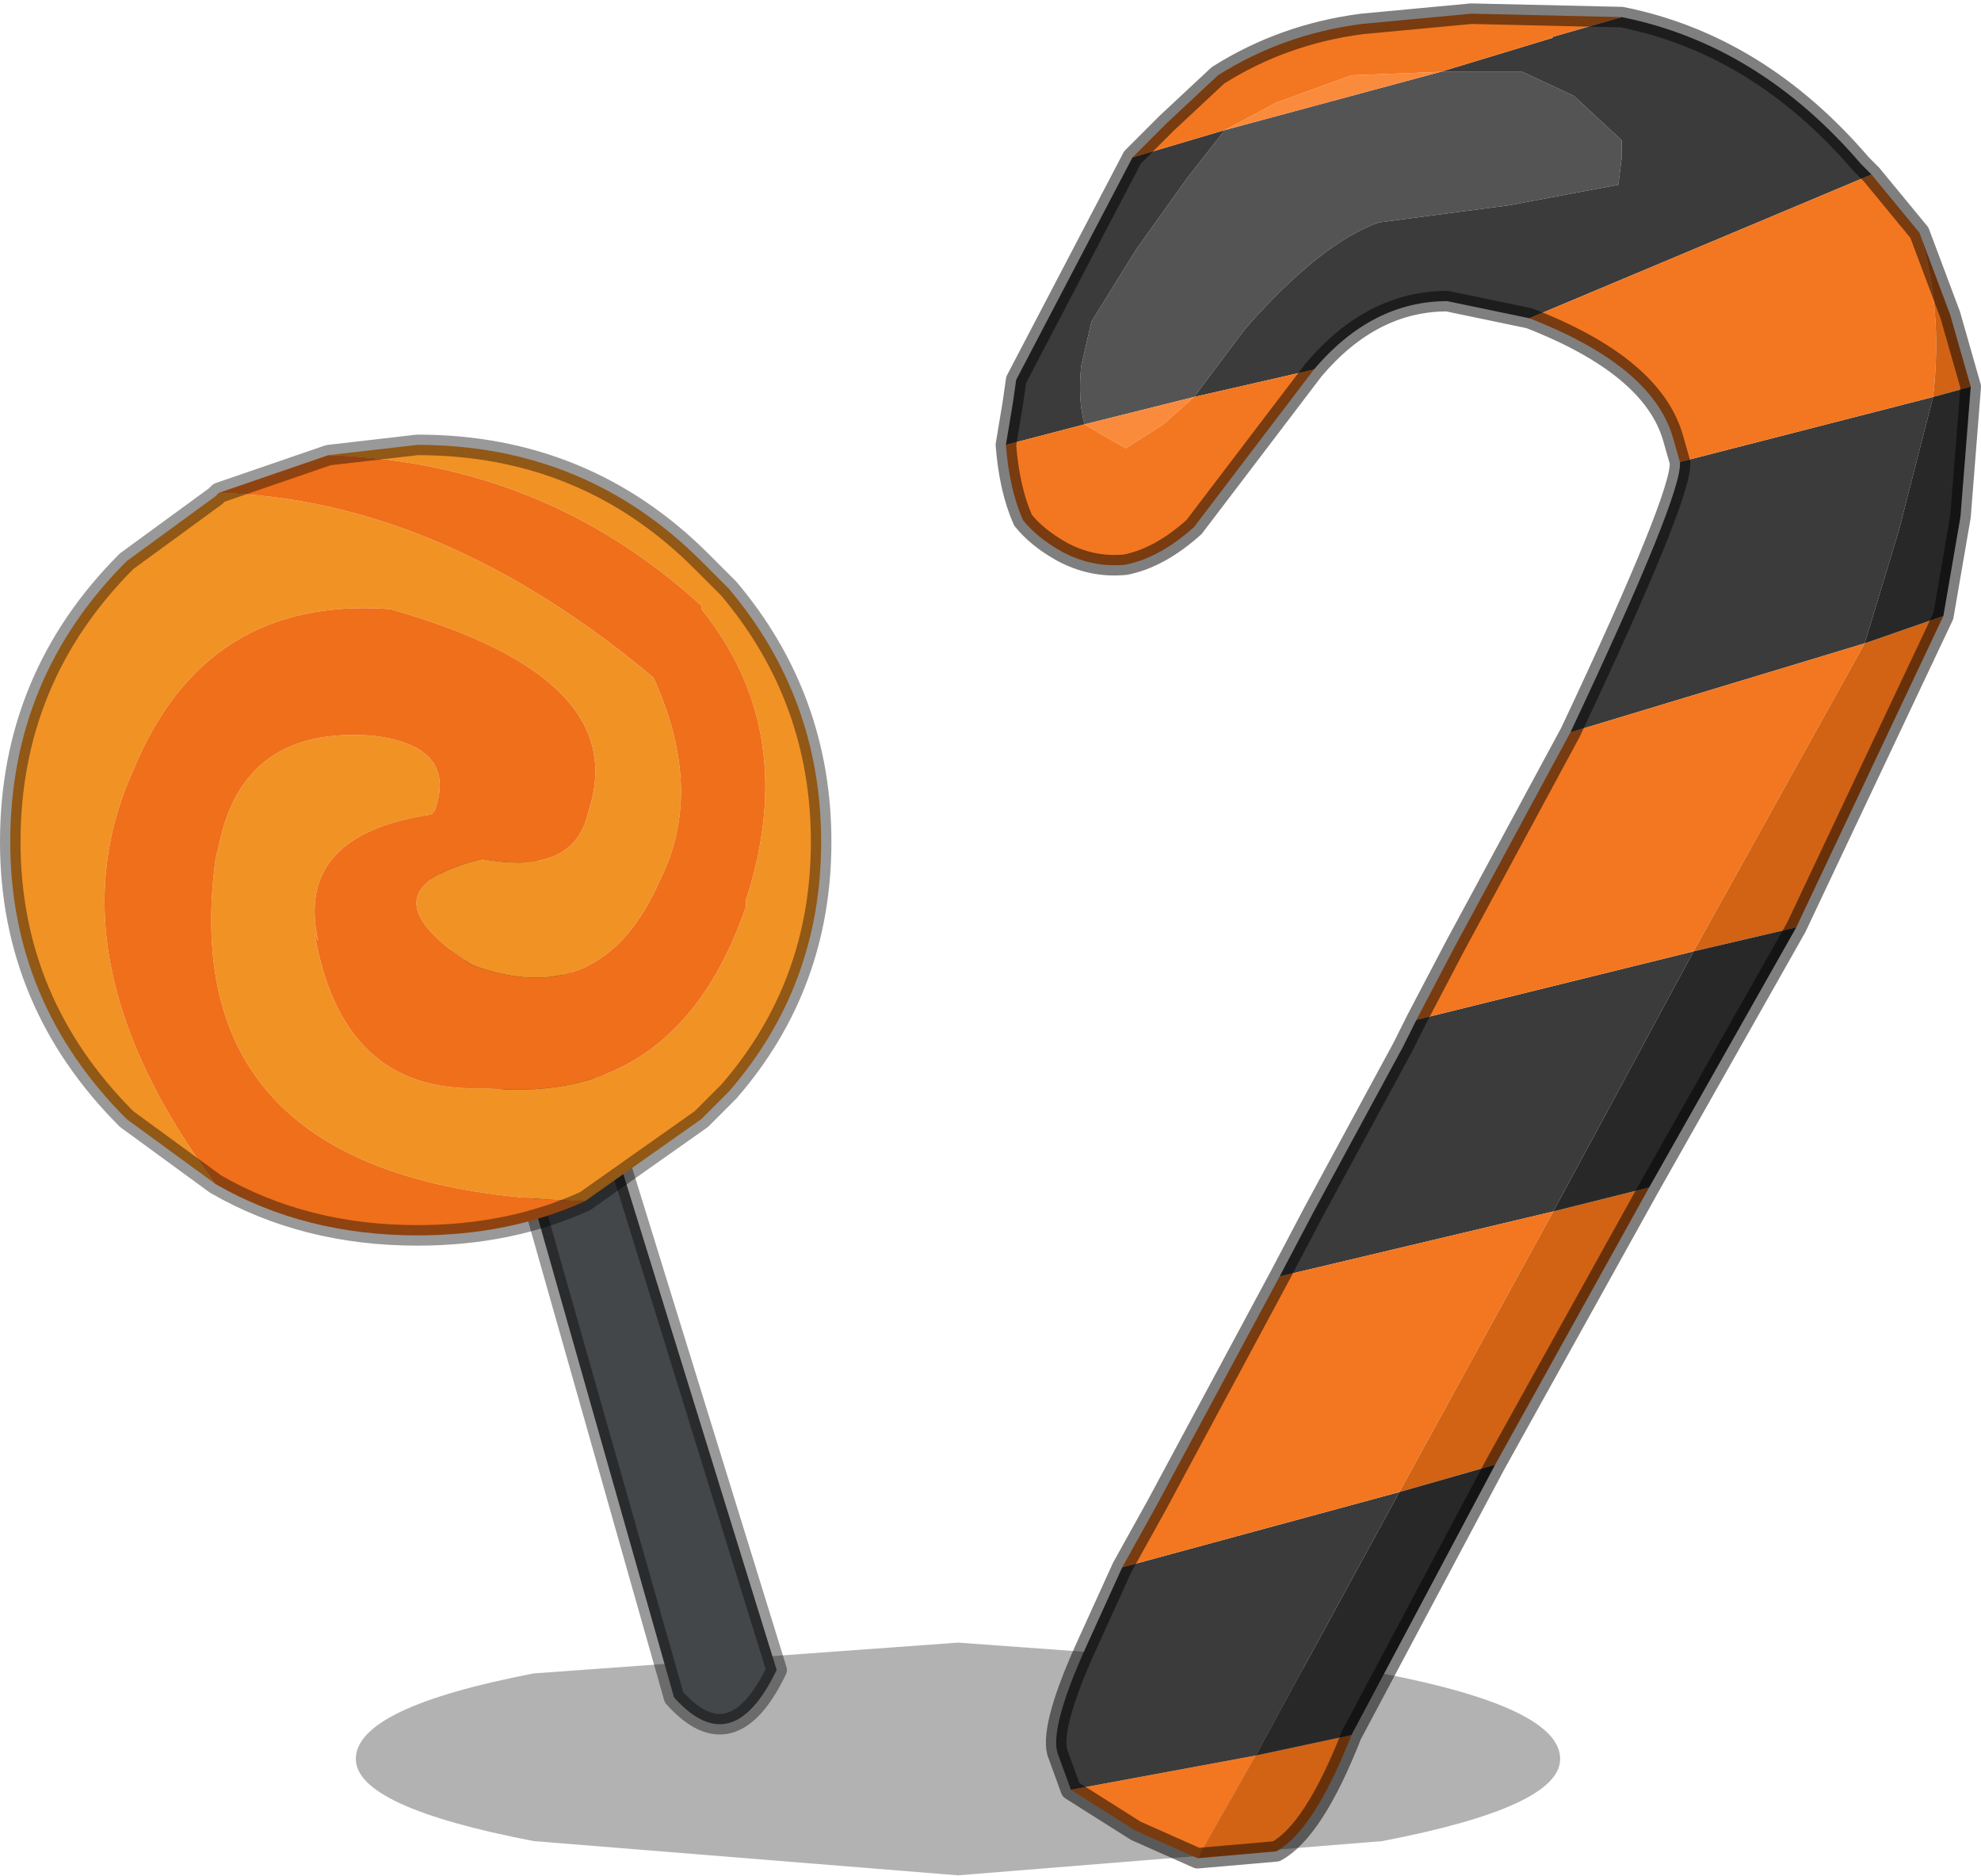
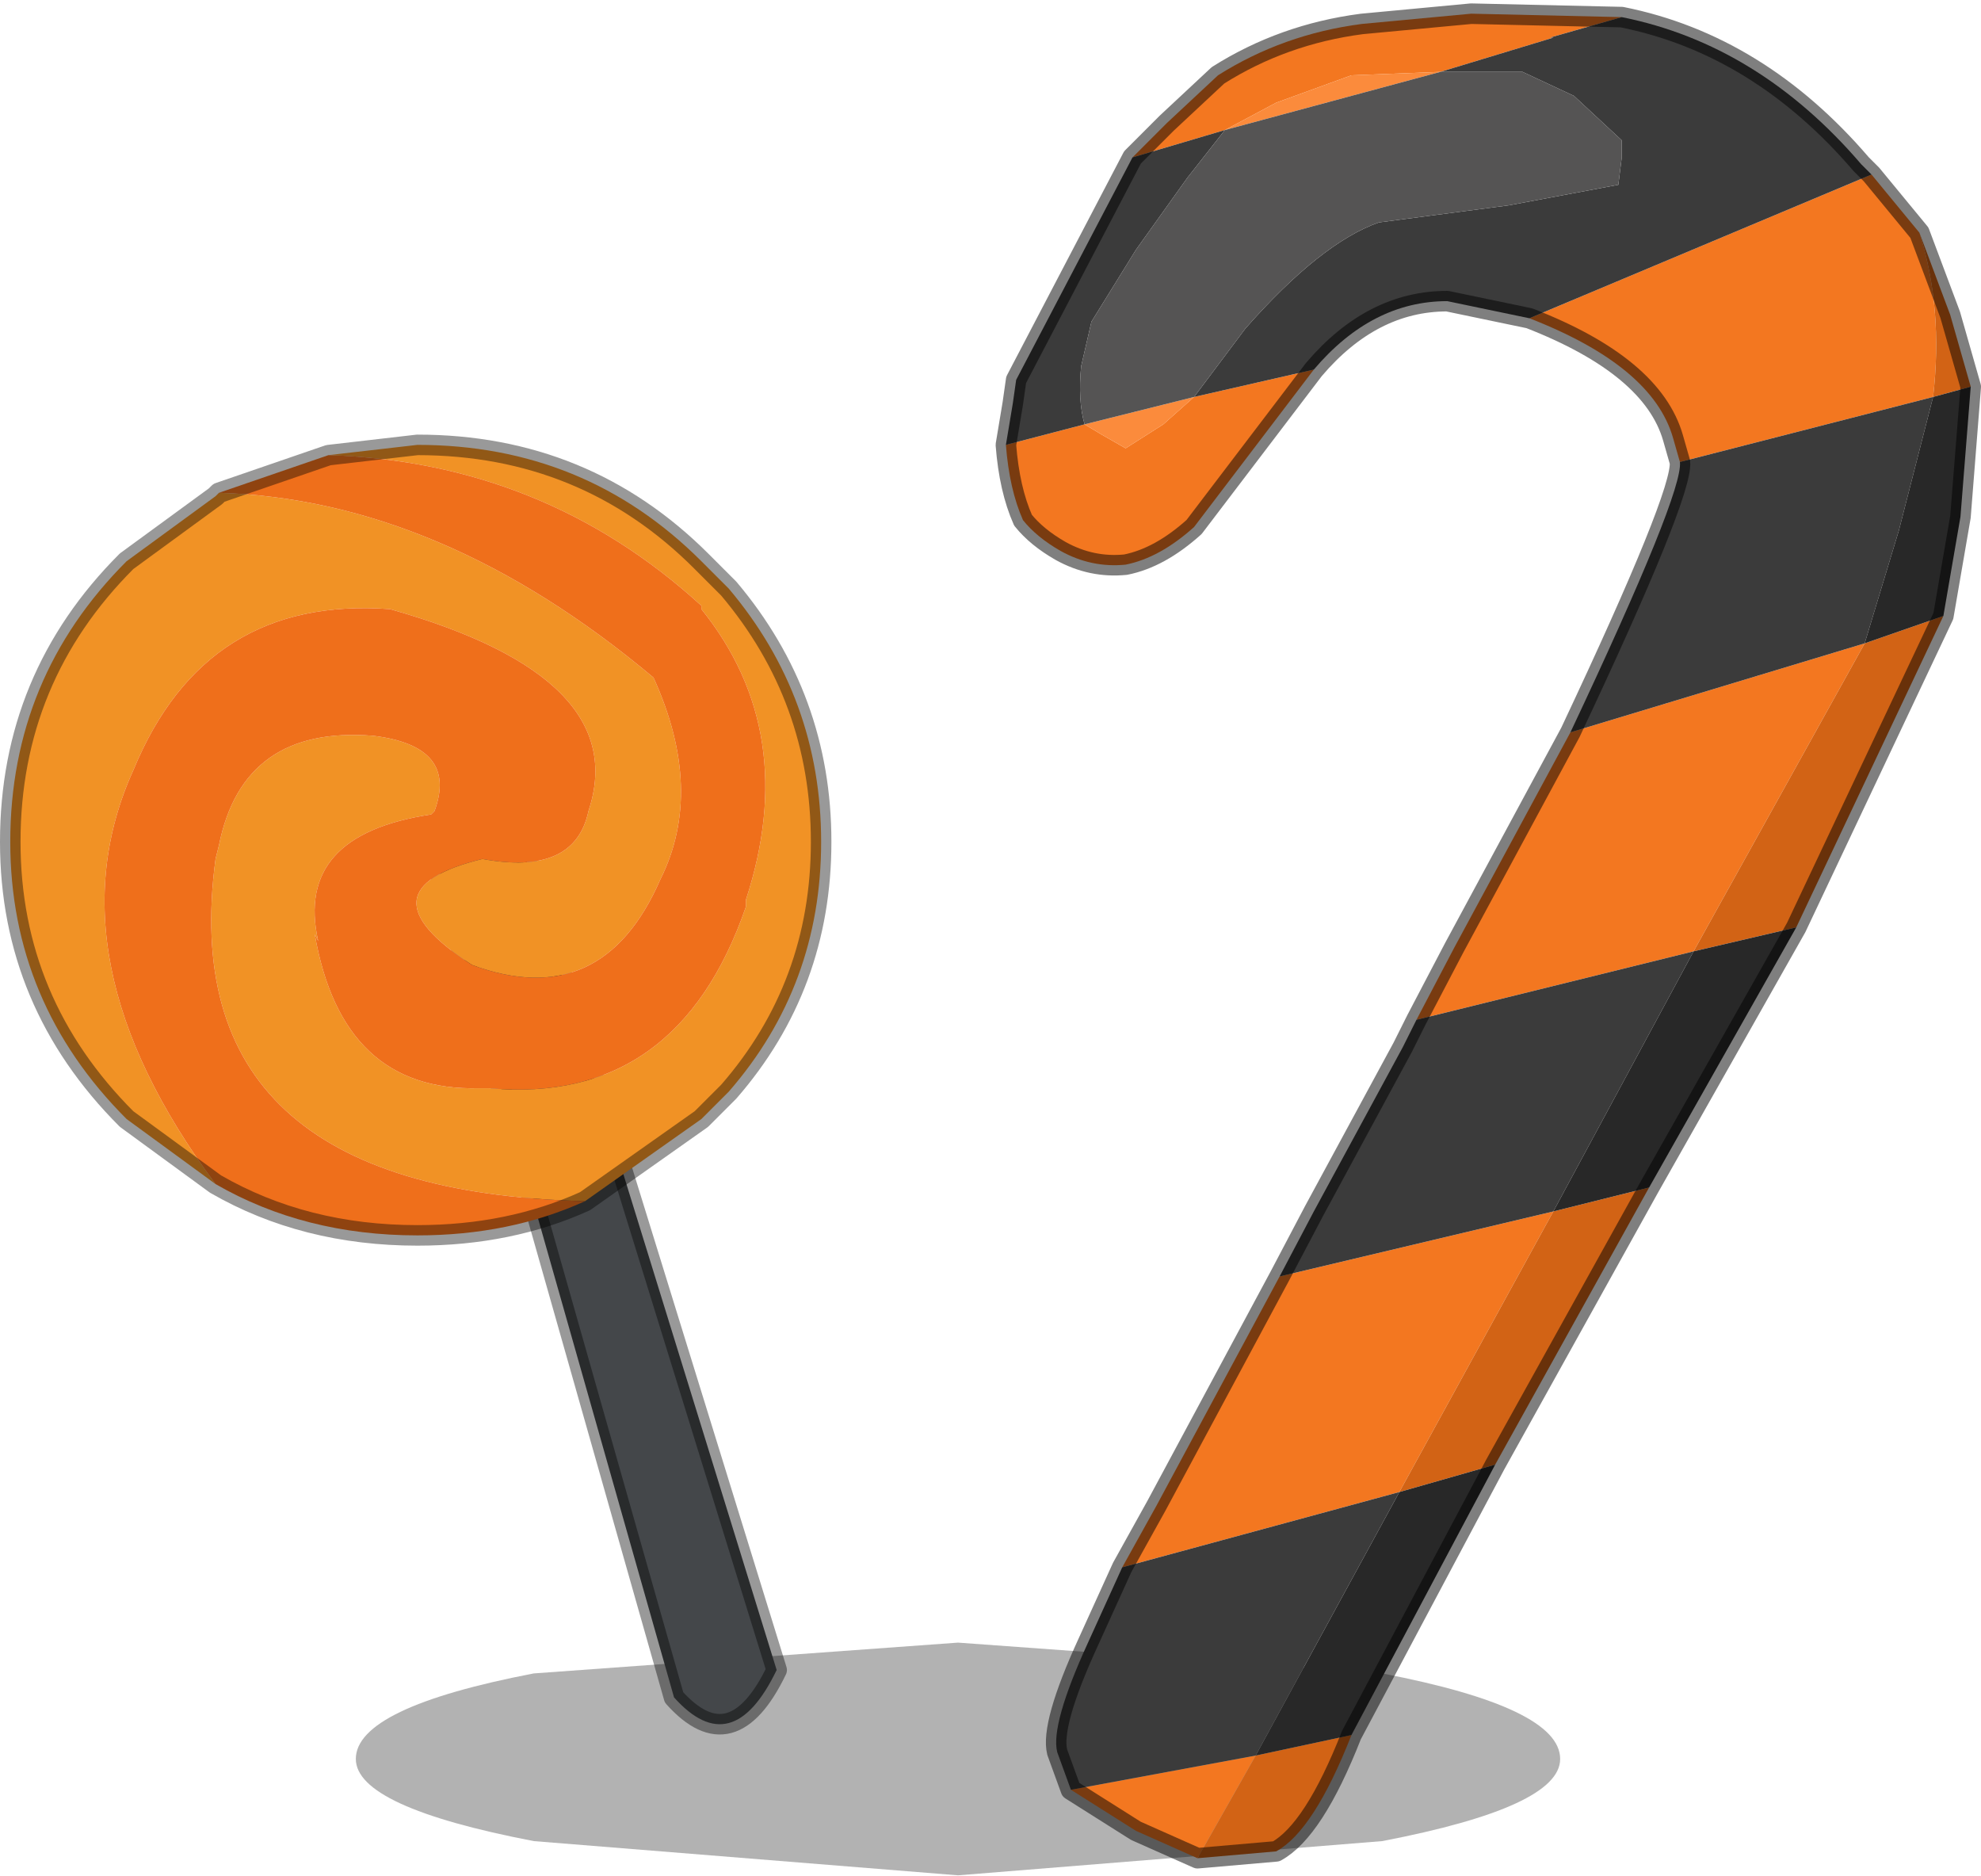
<svg xmlns="http://www.w3.org/2000/svg" xmlns:xlink="http://www.w3.org/1999/xlink" height="27.4px" width="28.95px">
  <g transform="matrix(1.0, 0.0, 0.0, 1.0, 13.95, 25.95)">
    <use height="27.4" transform="matrix(1.0, 0.0, 0.0, 1.0, -13.95, -25.95)" width="28.95" xlink:href="#decoration168-shape0" />
  </g>
  <defs>
    <g id="decoration168-shape0" transform="matrix(1.0, 0.0, 0.0, 1.0, 13.95, 25.95)">
-       <path d="M8.85 -0.25 Q8.85 0.45 6.25 0.95 L0.05 1.45 -6.15 0.95 Q-8.75 0.45 -8.75 -0.25 -8.75 -1.0 -6.15 -1.5 L0.05 -1.95 6.25 -1.5 Q8.85 -1.0 8.85 -0.25" fill="#000000" fill-opacity="0.302" fill-rule="evenodd" stroke="none" />
-       <path d="M-6.45 -14.0 L-2.6 -1.55 Q-3.25 -0.2 -4.1 -1.15 L-7.65 -13.65 -6.45 -14.0" fill="#44474a" fill-rule="evenodd" stroke="none" />
-       <path d="M-6.45 -14.0 L-2.6 -1.55 Q-3.25 -0.2 -4.1 -1.15 L-7.65 -13.65 -6.45 -14.0 Z" fill="none" stroke="#000000" stroke-linecap="round" stroke-linejoin="round" stroke-opacity="0.4" stroke-width="0.3" />
+       <path d="M6.25 -1.5 Q8.85 -1.0 8.85 -0.25 8.85 0.45 6.25 0.95 L0.05 1.45 -6.15 0.95 Q-8.75 0.45 -8.75 -0.25 -8.75 -1.0 -6.15 -1.5 L0.05 -1.95 6.25 -1.5" fill="#000000" fill-opacity="0.302" fill-rule="evenodd" stroke="none" />
+       <path d="M-2.6 -1.55 Q-3.25 -0.2 -4.1 -1.15 L-7.65 -13.65 -6.45 -14.0 -2.6 -1.55" fill="#44474a" fill-rule="evenodd" stroke="none" />
+       <path d="M-2.6 -1.55 Q-3.25 -0.2 -4.1 -1.15 L-7.65 -13.65 -6.45 -14.0 -2.6 -1.55 Z" fill="none" stroke="#000000" stroke-linecap="round" stroke-linejoin="round" stroke-opacity="0.4" stroke-width="0.3" />
      <path d="M-9.15 -19.3 L-7.85 -19.45 Q-5.4 -19.45 -3.7 -17.75 L-3.3 -17.35 Q-1.95 -15.75 -1.95 -13.65 -1.95 -11.55 -3.3 -10.0 L-3.7 -9.6 -5.4 -8.4 Q-11.45 -8.55 -10.8 -13.4 L-10.75 -13.6 Q-10.4 -15.35 -8.5 -15.2 -7.25 -15.05 -7.6 -14.1 L-7.65 -14.05 Q-9.65 -13.75 -9.3 -12.2 L-9.35 -12.3 Q-8.95 -10.0 -6.95 -10.05 L-6.8 -10.05 Q-4.05 -9.8 -3.05 -12.7 L-3.05 -12.8 Q-2.25 -15.25 -3.7 -17.05 L-3.7 -17.1 Q-6.0 -19.2 -9.15 -19.3 M-10.8 -8.65 L-12.1 -9.6 Q-13.8 -11.3 -13.8 -13.65 -13.8 -16.05 -12.1 -17.75 L-10.8 -18.7 -10.75 -18.75 Q-7.5 -18.65 -4.4 -16.05 -3.65 -14.4 -4.3 -13.1 -5.15 -11.15 -7.05 -11.85 -8.75 -12.95 -6.9 -13.4 -5.55 -13.15 -5.35 -14.1 -4.7 -16.05 -8.25 -17.05 -10.95 -17.25 -12.0 -14.7 -13.25 -11.95 -10.8 -8.65" fill="#f19225" fill-rule="evenodd" stroke="none" />
      <path d="M-5.4 -8.4 Q-6.5 -7.9 -7.85 -7.9 -9.5 -7.9 -10.8 -8.65 -13.25 -11.95 -12.0 -14.7 -10.95 -17.25 -8.25 -17.05 -4.7 -16.05 -5.35 -14.1 -5.55 -13.15 -6.9 -13.4 -8.75 -12.95 -7.05 -11.85 -5.15 -11.15 -4.3 -13.1 -3.65 -14.4 -4.4 -16.05 -7.5 -18.65 -10.75 -18.75 L-9.15 -19.3 Q-6.0 -19.2 -3.7 -17.1 L-3.7 -17.05 Q-2.25 -15.25 -3.05 -12.8 L-3.05 -12.7 Q-4.05 -9.8 -6.8 -10.05 L-6.95 -10.05 Q-8.95 -10.0 -9.35 -12.3 L-9.3 -12.2 Q-9.65 -13.75 -7.65 -14.05 L-7.6 -14.1 Q-7.25 -15.05 -8.5 -15.2 -10.4 -15.35 -10.75 -13.6 L-10.8 -13.4 Q-11.45 -8.55 -5.4 -8.4" fill="#ef6f1b" fill-rule="evenodd" stroke="none" />
      <path d="M-9.15 -19.3 L-7.85 -19.45 Q-5.4 -19.45 -3.7 -17.75 L-3.3 -17.35 Q-1.95 -15.75 -1.95 -13.65 -1.95 -11.55 -3.3 -10.0 L-3.7 -9.6 -5.4 -8.4 Q-6.5 -7.9 -7.85 -7.9 -9.5 -7.9 -10.8 -8.65 L-12.1 -9.6 Q-13.8 -11.3 -13.8 -13.65 -13.8 -16.05 -12.1 -17.75 L-10.8 -18.7 -10.75 -18.75 -9.15 -19.3 Z" fill="none" stroke="#000000" stroke-linecap="round" stroke-linejoin="round" stroke-opacity="0.4" stroke-width="0.3" />
+       <path d="M2.6 -23.65 L3.1 -24.15 3.85 -24.85 Q4.8 -25.45 5.95 -25.6 L7.55 -25.75 9.75 -25.7 8.7 -25.4 8.75 -25.4 7.1 -24.9 5.8 -24.85 4.7 -24.45 3.95 -24.05 2.6 -23.65 M13.4 -23.4 L14.1 -22.55 Q14.45 -21.45 14.3 -20.15 L10.6 -19.2 10.5 -19.55 Q10.2 -20.6 8.4 -21.3 L13.4 -23.4 M3.55 1.2 L2.65 0.8 1.7 0.2 4.4 -0.3 3.55 1.2 M2.45 -3.05 L2.95 -3.95 4.75 -7.3 8.75 -8.25 6.5 -4.15 2.45 -3.05 M6.75 -11.05 L7.3 -12.1 9.0 -15.25 13.3 -16.55 10.8 -12.05 6.75 -11.05 M5.25 -20.55 L3.5 -18.25 Q3.0 -17.8 2.5 -17.7 2.0 -17.65 1.55 -17.9 1.2 -18.1 1.0 -18.35 0.8 -18.8 0.75 -19.45 L1.9 -19.75 2.15 -19.6 2.5 -19.4 3.05 -19.75 3.5 -20.15 5.25 -20.55" fill="#f37720" fill-rule="evenodd" stroke="none" />
+       <path d="M2.6 -23.65 L3.95 -24.05 3.4 -23.35 2.65 -22.3 2.0 -21.25 1.85 -20.6 Q1.8 -20.1 1.9 -19.75 L0.75 -19.45 0.85 -20.05 0.9 -20.4 2.6 -23.65 M7.1 -24.9 L8.75 -25.4 8.7 -25.4 9.75 -25.7 Q11.75 -25.3 13.25 -23.55 L13.4 -23.4 8.4 -21.3 7.2 -21.55 Q6.1 -21.55 5.25 -20.55 L3.5 -20.15 3.8 -20.55 4.25 -21.15 Q5.35 -22.4 6.2 -22.7 L8.1 -22.95 9.7 -23.25 9.75 -23.65 9.75 -23.9 9.05 -24.55 8.3 -24.9 7.1 -24.9 M1.7 0.2 L1.5 -0.35 Q1.4 -0.75 1.95 -1.95 L2.45 -3.05 6.5 -4.15 4.4 -0.3 1.7 0.2 M4.75 -7.3 L5.25 -8.25 6.55 -10.65 6.75 -11.05 10.8 -12.05 8.75 -8.25 4.75 -7.3 M9.0 -15.25 Q10.65 -18.75 10.6 -19.2 L14.3 -20.15 13.8 -18.2 13.3 -16.55 9.0 -15.25" fill="#3b3b3b" fill-rule="evenodd" stroke="none" />
+       <path d="M3.95 -24.05 L4.7 -24.45 5.8 -24.85 7.1 -24.9 3.95 -24.05 M1.9 -19.75 L3.5 -20.15 3.05 -19.75 2.5 -19.4 2.15 -19.6 1.9 -19.75" fill="#fb8b3c" fill-rule="evenodd" stroke="none" />
      <path d="M7.1 -24.9 L8.3 -24.9 9.05 -24.55 9.75 -23.9 9.75 -23.65 9.7 -23.25 8.1 -22.95 6.2 -22.7 Q5.35 -22.4 4.25 -21.15 L3.8 -20.55 3.5 -20.15 1.9 -19.75 Q1.8 -20.1 1.85 -20.6 L2.0 -21.25 2.65 -22.3 3.4 -23.35 3.95 -24.05 7.1 -24.9" fill="#555454" fill-rule="evenodd" stroke="none" />
-       <path d="M3.5 -20.15 L3.8 -20.55 4.25 -21.15 Q5.35 -22.4 6.2 -22.7 L8.1 -22.95 9.7 -23.25 9.75 -23.65 9.75 -23.9 9.05 -24.55 8.3 -24.9 7.1 -24.9 8.75 -25.4 8.7 -25.4 9.75 -25.7 Q11.75 -25.3 13.25 -23.55 L13.4 -23.4 8.4 -21.3 7.2 -21.55 Q6.1 -21.55 5.25 -20.55 L3.5 -20.15 M3.95 -24.05 L3.4 -23.35 2.65 -22.3 2.0 -21.25 1.85 -20.6 Q1.8 -20.1 1.9 -19.75 L0.75 -19.45 0.85 -20.05 0.9 -20.4 2.6 -23.65 3.95 -24.05 M14.3 -20.15 L13.8 -18.2 13.3 -16.55 9.0 -15.25 Q10.65 -18.75 10.6 -19.2 L14.3 -20.15 M1.7 0.2 L1.5 -0.35 Q1.4 -0.75 1.95 -1.95 L2.45 -3.05 6.5 -4.15 4.4 -0.3 1.7 0.2 M4.75 -7.3 L5.25 -8.25 6.55 -10.65 6.75 -11.05 10.8 -12.05 8.75 -8.25 4.75 -7.3" fill="#3b3b3b" fill-rule="evenodd" stroke="none" />
-       <path d="M7.1 -24.9 L3.95 -24.05 4.7 -24.45 5.8 -24.85 7.1 -24.9 M1.9 -19.75 L3.5 -20.15 3.05 -19.75 2.5 -19.4 2.15 -19.6 1.9 -19.75" fill="#fb8b3c" fill-rule="evenodd" stroke="none" />
-       <path d="M3.5 -20.15 L5.25 -20.55 3.5 -18.25 Q3.0 -17.8 2.5 -17.7 2.0 -17.65 1.55 -17.9 1.2 -18.1 1.0 -18.35 0.8 -18.8 0.75 -19.45 L1.9 -19.75 2.15 -19.6 2.5 -19.4 3.05 -19.75 3.5 -20.15 M8.4 -21.3 L13.4 -23.4 14.1 -22.55 Q14.45 -21.45 14.3 -20.15 L10.6 -19.2 10.5 -19.55 Q10.2 -20.6 8.4 -21.3 M9.75 -25.7 L8.7 -25.4 8.75 -25.4 7.1 -24.9 5.8 -24.85 4.7 -24.45 3.95 -24.05 2.6 -23.65 3.1 -24.15 3.85 -24.85 Q4.8 -25.45 5.95 -25.6 L7.55 -25.75 9.75 -25.7 M3.55 1.2 L2.65 0.8 1.7 0.2 4.4 -0.3 3.55 1.2 M2.45 -3.05 L2.95 -3.95 4.75 -7.3 8.75 -8.25 6.5 -4.15 2.45 -3.05 M6.75 -11.05 L7.3 -12.1 9.0 -15.25 13.3 -16.55 10.8 -12.05 6.75 -11.05" fill="#f37720" fill-rule="evenodd" stroke="none" />
-       <path d="M14.85 -20.3 L14.3 -20.15 Q14.45 -21.45 14.1 -22.55 L14.55 -21.35 14.85 -20.3 M13.3 -16.55 L14.45 -16.95 12.3 -12.4 10.8 -12.05 13.3 -16.55 M10.15 -8.6 L7.9 -4.55 6.5 -4.15 8.75 -8.25 10.15 -8.6 M5.8 -0.6 Q5.25 0.8 4.7 1.1 L3.55 1.2 4.4 -0.3 5.8 -0.6" fill="#d26315" fill-rule="evenodd" stroke="none" />
-       <path d="M14.3 -20.15 L14.85 -20.3 14.7 -18.4 14.45 -16.95 13.3 -16.55 13.8 -18.2 14.3 -20.15 M12.3 -12.4 L10.15 -8.6 8.75 -8.25 10.8 -12.05 12.3 -12.4 M7.9 -4.55 L5.8 -0.6 4.4 -0.3 6.5 -4.15 7.9 -4.55" fill="#282828" fill-rule="evenodd" stroke="none" />
-       <path d="M5.25 -20.55 Q6.1 -21.55 7.2 -21.55 L8.4 -21.3 M13.4 -23.4 L13.25 -23.55 Q11.75 -25.3 9.75 -25.7 M2.6 -23.65 L0.9 -20.4 0.85 -20.05 0.75 -19.45 M2.6 -23.65 L3.1 -24.15 3.85 -24.85 Q4.8 -25.45 5.95 -25.6 L7.55 -25.75 9.75 -25.7 M14.85 -20.3 L14.55 -21.35 14.1 -22.55 M14.45 -16.95 L14.7 -18.4 14.85 -20.3 M10.6 -19.2 L10.5 -19.55 Q10.2 -20.6 8.4 -21.3 M13.4 -23.4 L14.1 -22.55 M14.45 -16.95 L12.3 -12.4 10.15 -8.6 7.9 -4.55 5.8 -0.6 Q5.25 0.8 4.7 1.1 L3.55 1.2 2.65 0.8 1.7 0.2 1.5 -0.35 Q1.4 -0.75 1.95 -1.95 L2.45 -3.05 2.95 -3.95 4.75 -7.3 5.25 -8.25 6.55 -10.65 6.75 -11.05 7.3 -12.1 9.0 -15.25 Q10.65 -18.75 10.6 -19.2 M5.25 -20.55 L3.5 -18.25 Q3.0 -17.8 2.5 -17.7 2.0 -17.65 1.55 -17.9 1.2 -18.1 1.0 -18.35 0.8 -18.8 0.75 -19.45" fill="none" stroke="#000000" stroke-linecap="round" stroke-linejoin="round" stroke-opacity="0.502" stroke-width="0.3" />
+       <path d="M14.1 -22.55 L14.55 -21.35 14.85 -20.3 14.3 -20.15 Q14.45 -21.45 14.1 -22.55 M14.45 -16.95 L12.3 -12.4 10.8 -12.05 13.3 -16.55 14.45 -16.95 M10.15 -8.6 L7.9 -4.55 6.5 -4.15 8.75 -8.25 10.15 -8.6 M5.8 -0.6 Q5.25 0.8 4.7 1.1 L3.55 1.2 4.4 -0.3 5.8 -0.6" fill="#d26315" fill-rule="evenodd" stroke="none" />
+       <path d="M14.85 -20.3 L14.7 -18.4 14.45 -16.95 13.3 -16.55 13.8 -18.2 14.3 -20.15 14.85 -20.3 M12.3 -12.4 L10.15 -8.6 8.75 -8.25 10.8 -12.05 12.3 -12.4 M7.9 -4.55 L5.8 -0.6 4.4 -0.3 6.5 -4.15 7.9 -4.55" fill="#282828" fill-rule="evenodd" stroke="none" />
+       <path d="M9.75 -25.7 L7.55 -25.75 5.95 -25.6 Q4.8 -25.45 3.85 -24.85 L3.1 -24.15 2.6 -23.65 M9.75 -25.7 Q11.75 -25.3 13.25 -23.55 L13.4 -23.4 14.1 -22.55 14.55 -21.35 14.85 -20.3 14.7 -18.4 14.45 -16.95 12.3 -12.4 10.15 -8.6 7.9 -4.55 5.8 -0.6 Q5.25 0.8 4.7 1.1 L3.55 1.2 2.65 0.8 1.7 0.2 1.5 -0.35 Q1.4 -0.75 1.95 -1.95 L2.45 -3.05 2.95 -3.95 4.75 -7.3 5.25 -8.25 6.55 -10.65 6.75 -11.05 7.3 -12.1 9.0 -15.25 Q10.65 -18.75 10.6 -19.2 L10.5 -19.55 Q10.2 -20.6 8.4 -21.3 L7.2 -21.55 Q6.1 -21.55 5.25 -20.55 L3.5 -18.25 Q3.0 -17.8 2.5 -17.7 2.0 -17.65 1.55 -17.9 1.2 -18.1 1.0 -18.35 0.8 -18.8 0.75 -19.45 L0.85 -20.05 0.9 -20.4 2.6 -23.65" fill="none" stroke="#000000" stroke-linecap="round" stroke-linejoin="round" stroke-opacity="0.502" stroke-width="0.3" />
    </g>
  </defs>
</svg>
